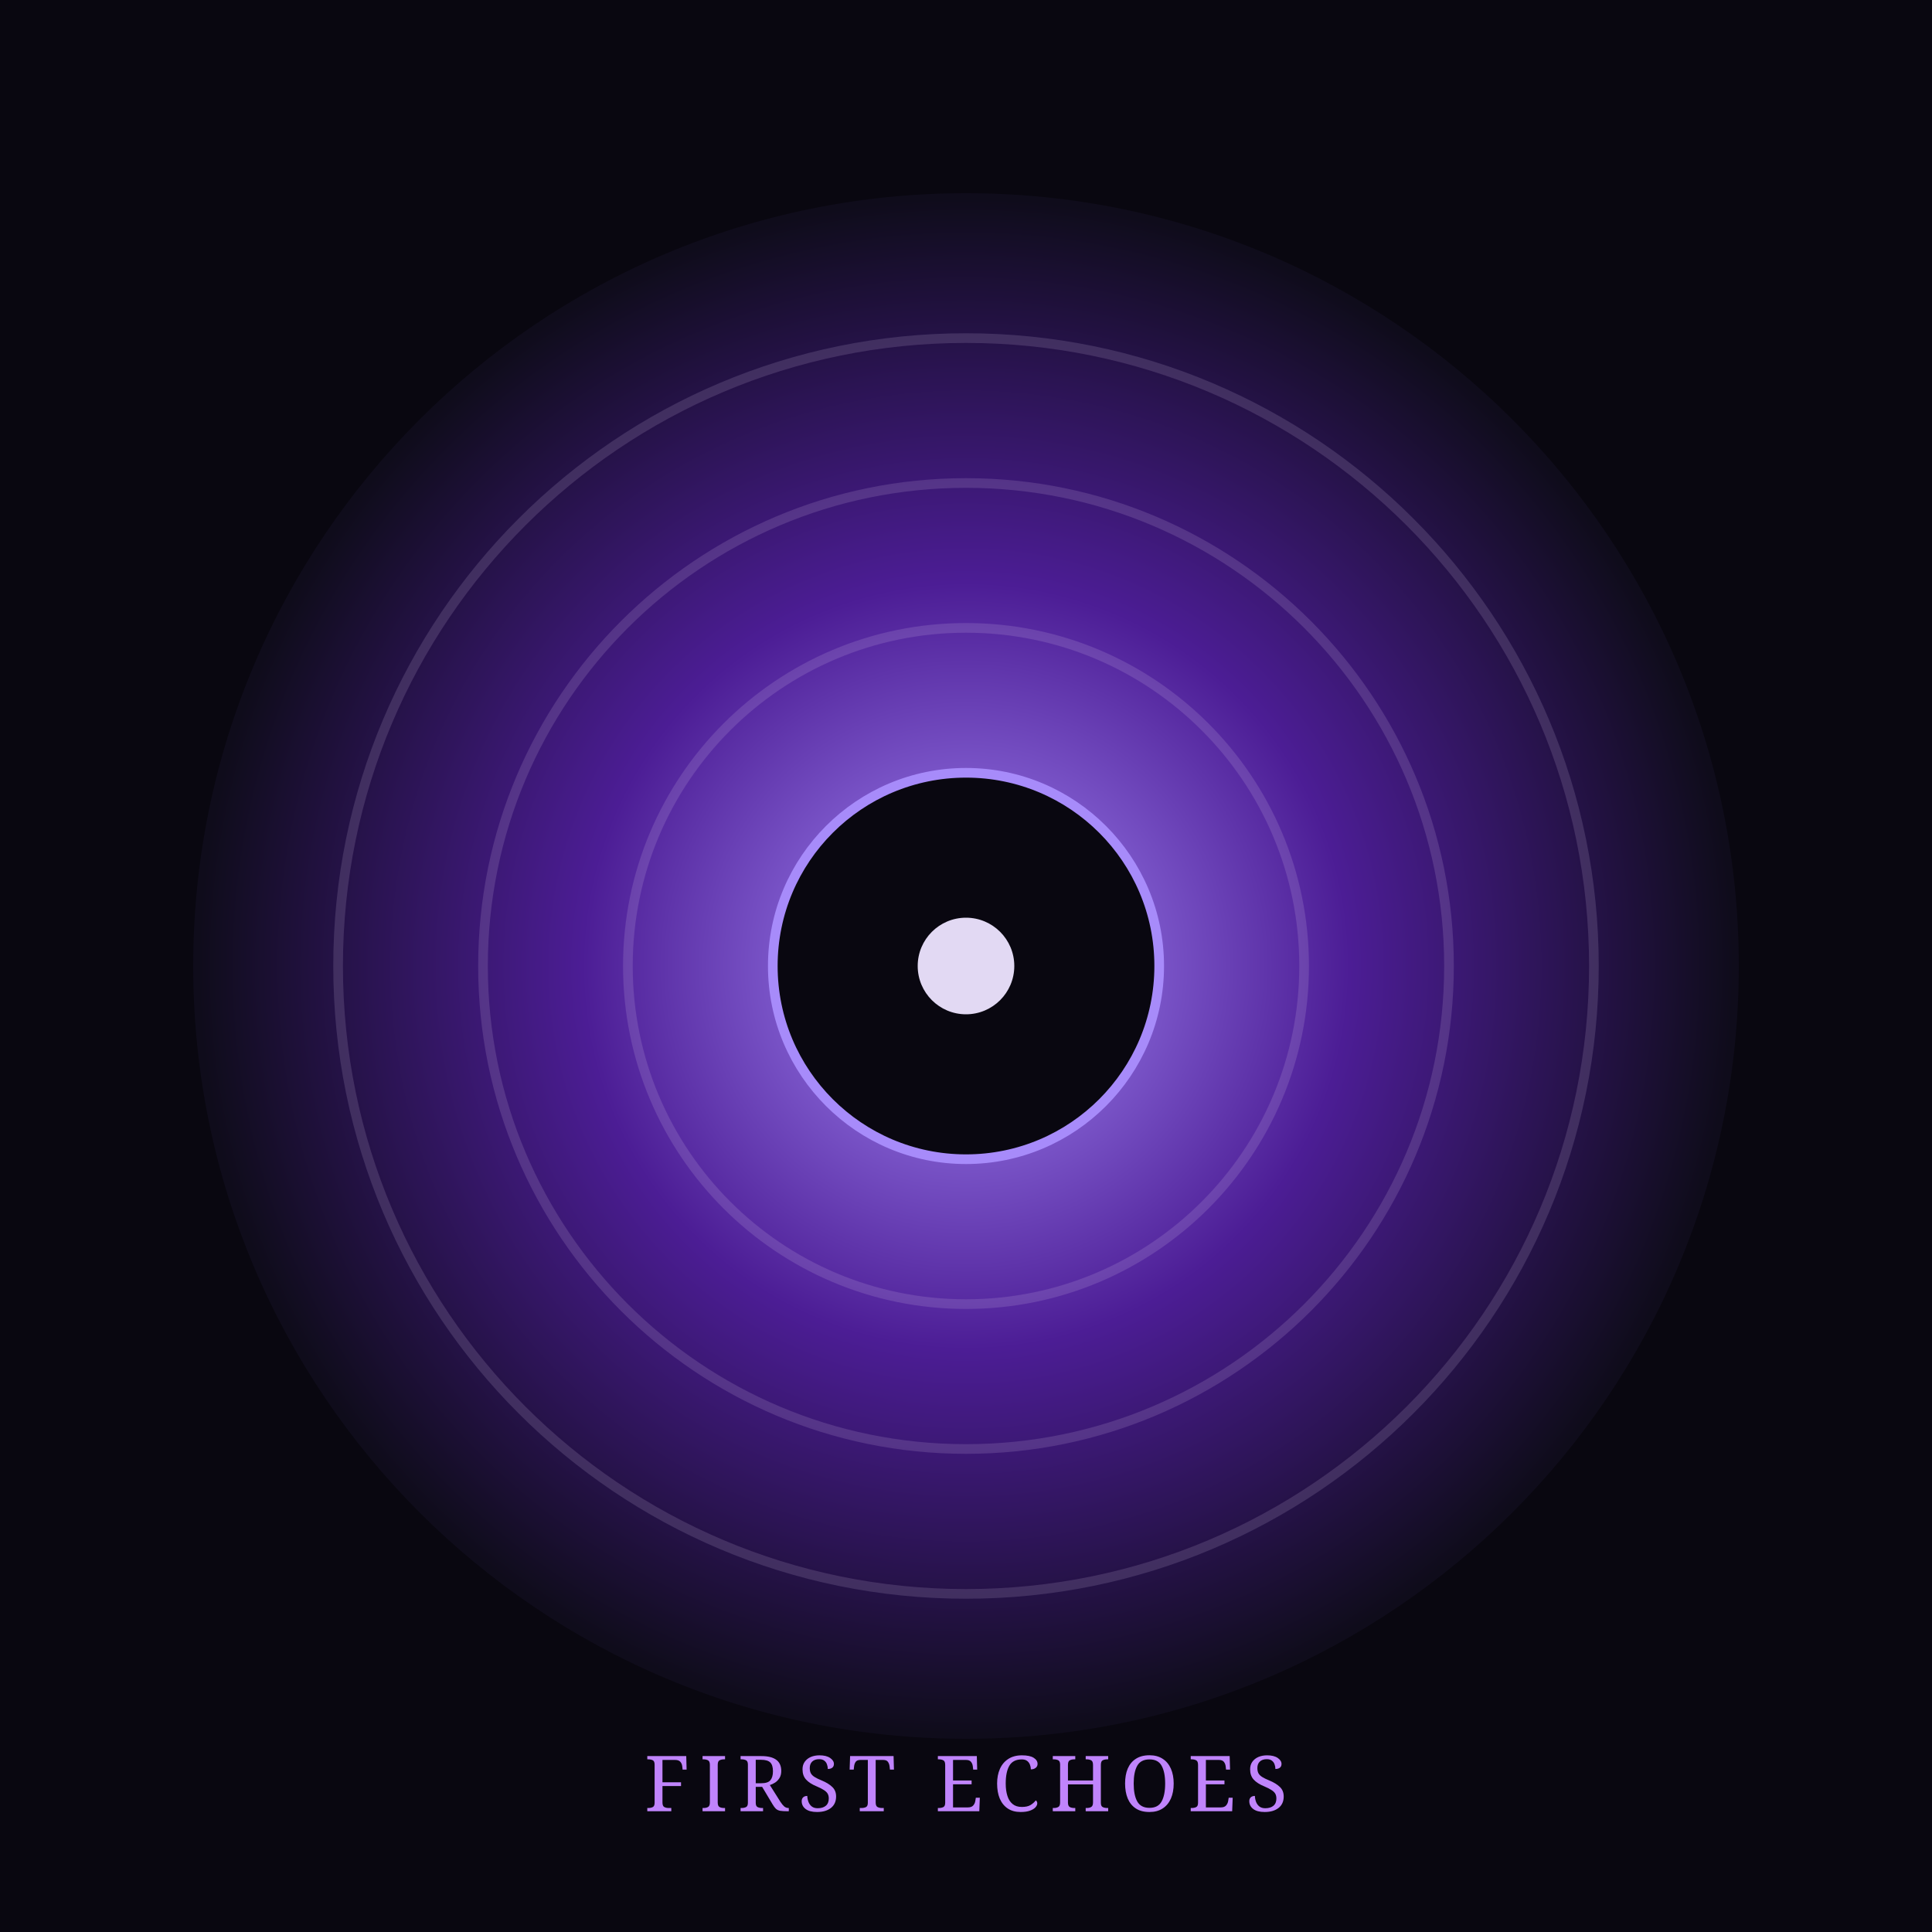
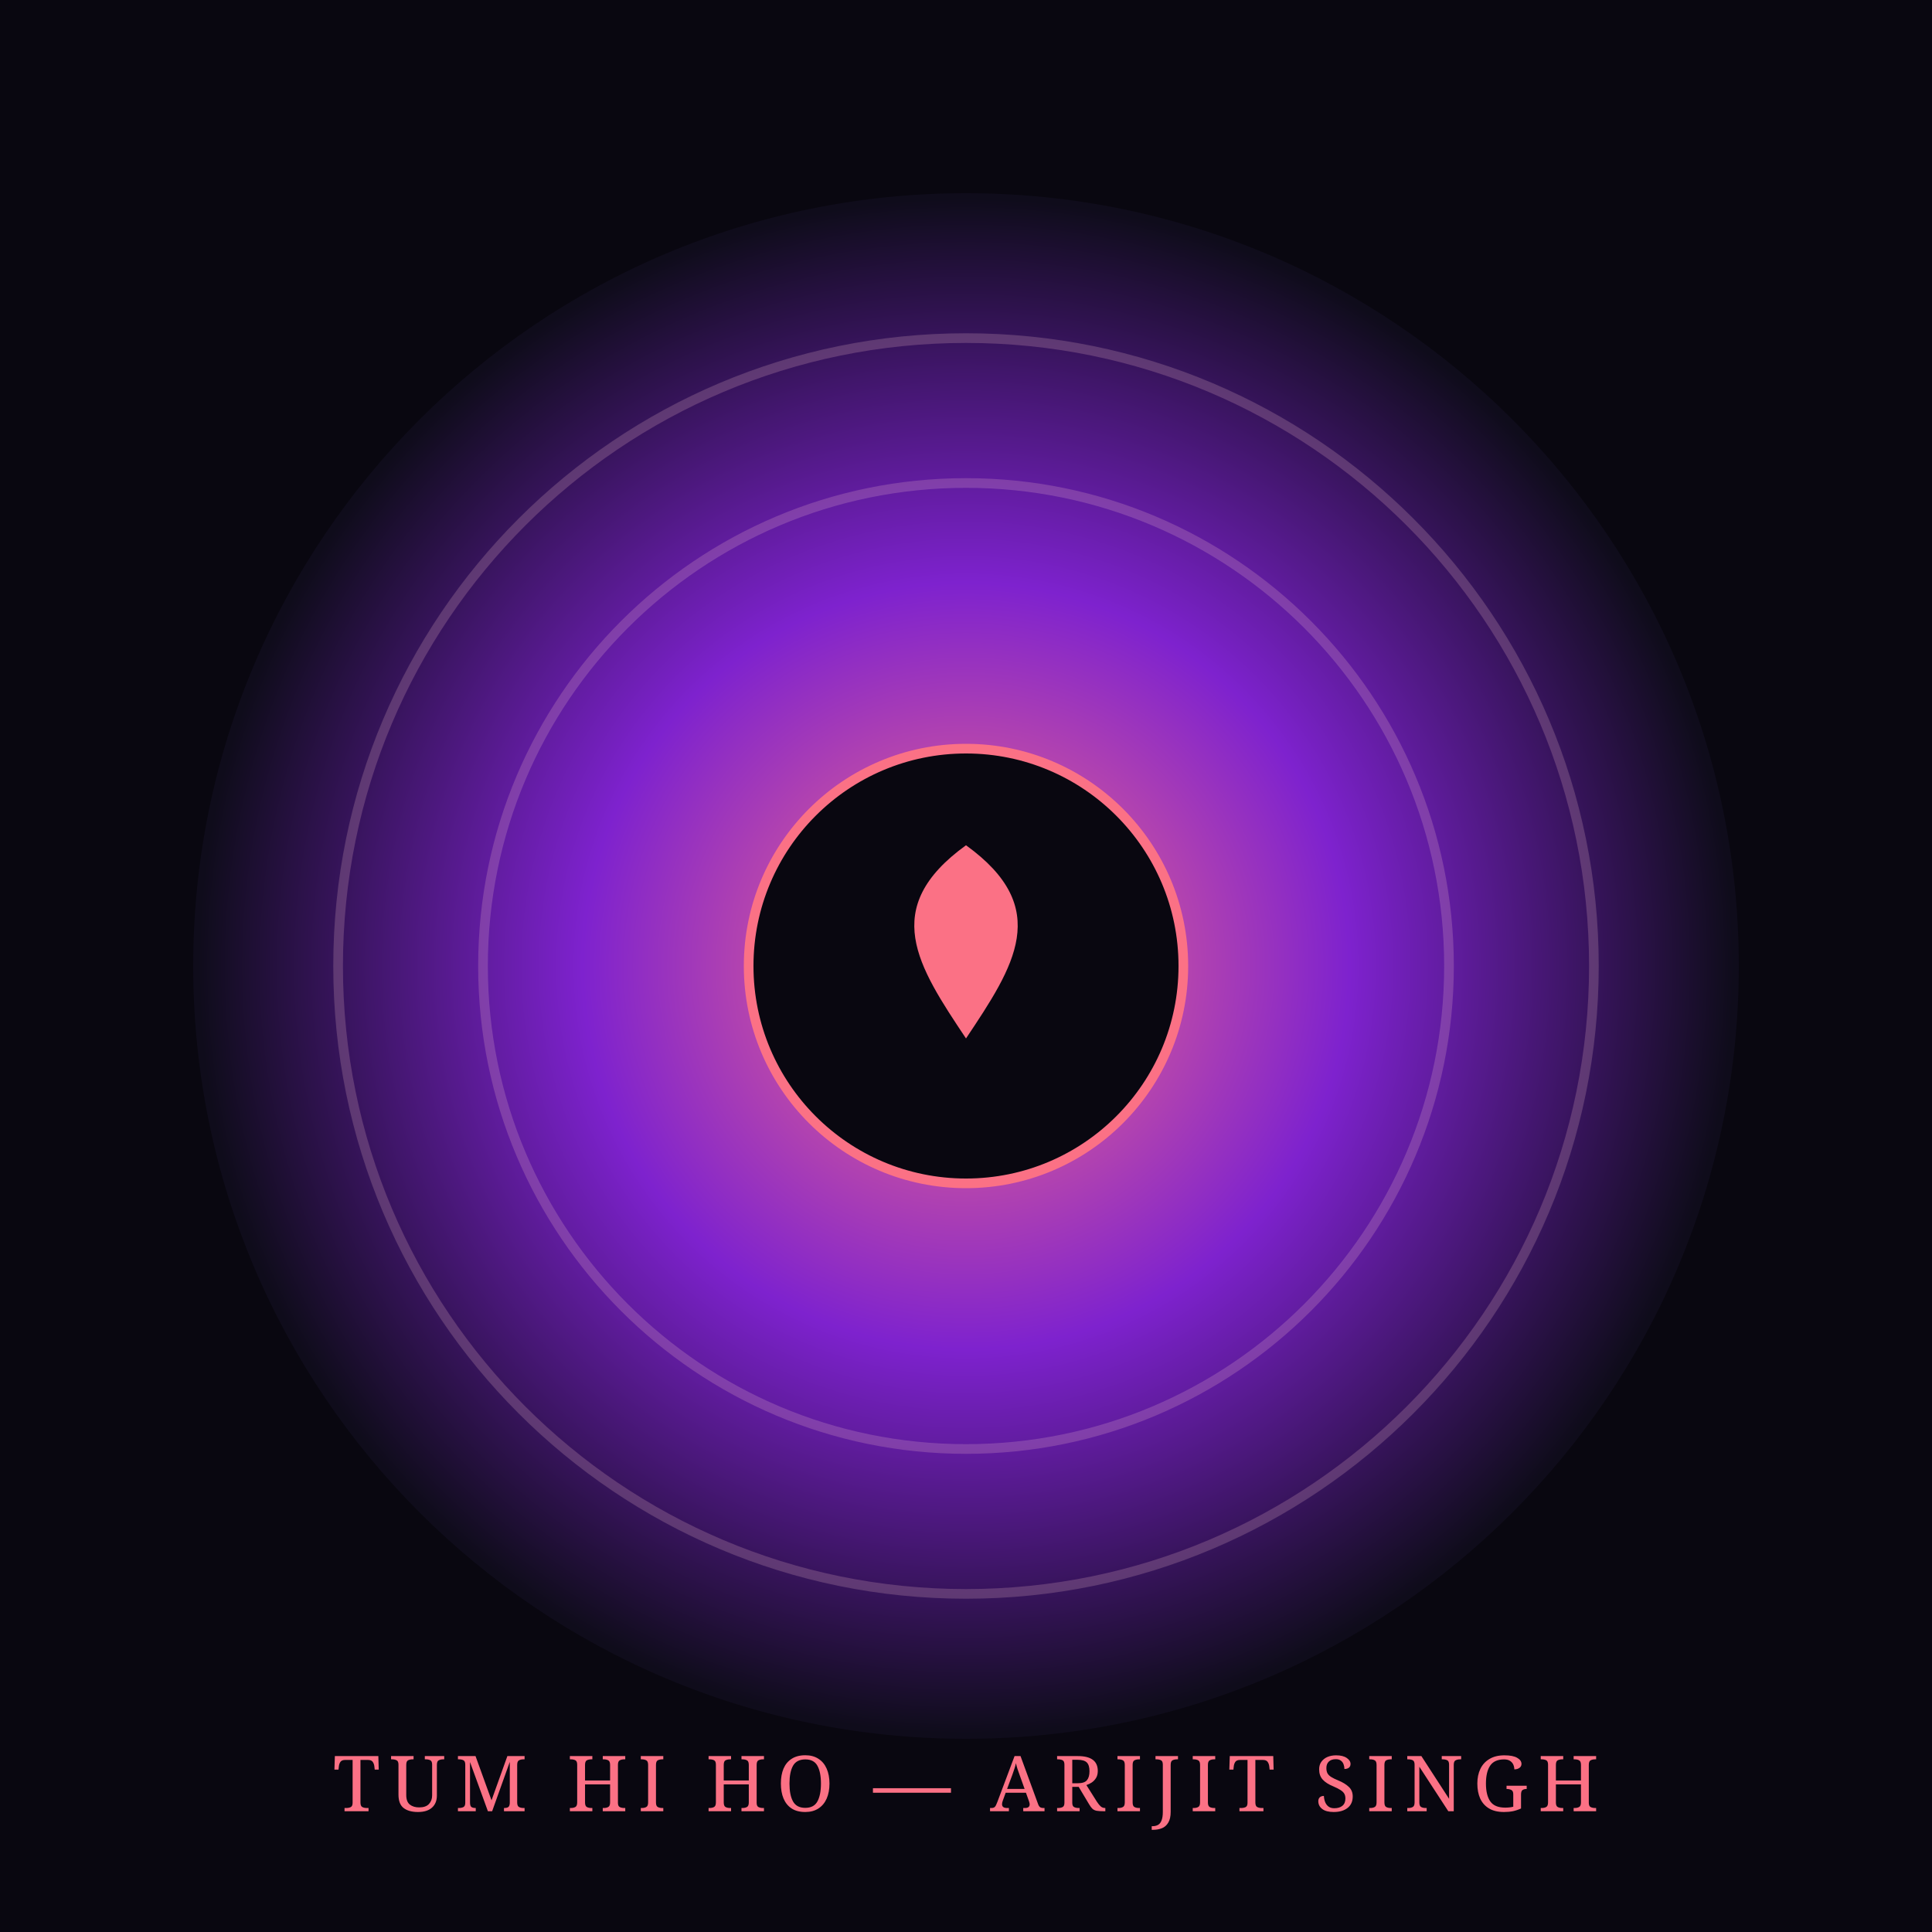
<svg xmlns="http://www.w3.org/2000/svg" viewBox="0 0 400 400" width="100%" height="100%">
  <defs>
    <radialGradient id="a1" cx="50%" cy="50%" r="50%">
-       <stop offset="0%" stop-color="#a78bfa" />
-       <stop offset="50%" stop-color="#4c1d95" />
+       <stop offset="0%" stop-color="#fb7185" />
+       <stop offset="50%" stop-color="#7e22ce" />
      <stop offset="100%" stop-color="#0f0c1b" />
    </radialGradient>
  </defs>
  <rect width="100%" height="100%" fill="#090710" />
  <circle cx="200" cy="200" r="160" fill="url(#a1)" />
-   <circle cx="200" cy="200" r="130" stroke="#e2d9f3" stroke-opacity="0.15" fill="none" stroke-width="2" />
-   <circle cx="200" cy="200" r="100" stroke="#e2d9f3" stroke-opacity="0.15" fill="none" stroke-width="2" />
-   <circle cx="200" cy="200" r="70" stroke="#e2d9f3" stroke-opacity="0.15" fill="none" stroke-width="2" />
-   <circle cx="200" cy="200" r="40" fill="#090710" stroke="#a78bfa" stroke-width="2" />
-   <circle cx="200" cy="200" r="10" fill="#e2d9f3" />
-   <text x="200" y="375" font-family="'Cormorant Garamond', serif" font-size="16" fill="#c084fc" text-anchor="middle" letter-spacing="2">FIRST ECHOES</text>
+   <circle cx="200" cy="200" r="130" stroke="#fecdd3" stroke-opacity="0.2" fill="none" stroke-width="2" />
+   <circle cx="200" cy="200" r="100" stroke="#fecdd3" stroke-opacity="0.2" fill="none" stroke-width="2" />
+   <circle cx="200" cy="200" r="45" fill="#090710" stroke="#fb7185" stroke-width="2" />
+   <path d="M 200 215 C 190 200, 182 188, 200 175 C 218 188, 210 200, 200 215 Z" fill="#fb7185" />
+   <text x="200" y="375" font-family="'Cormorant Garamond', serif" font-size="16" fill="#fb7185" text-anchor="middle" letter-spacing="2">TUM HI HO — ARIJIT SINGH</text>
</svg>
